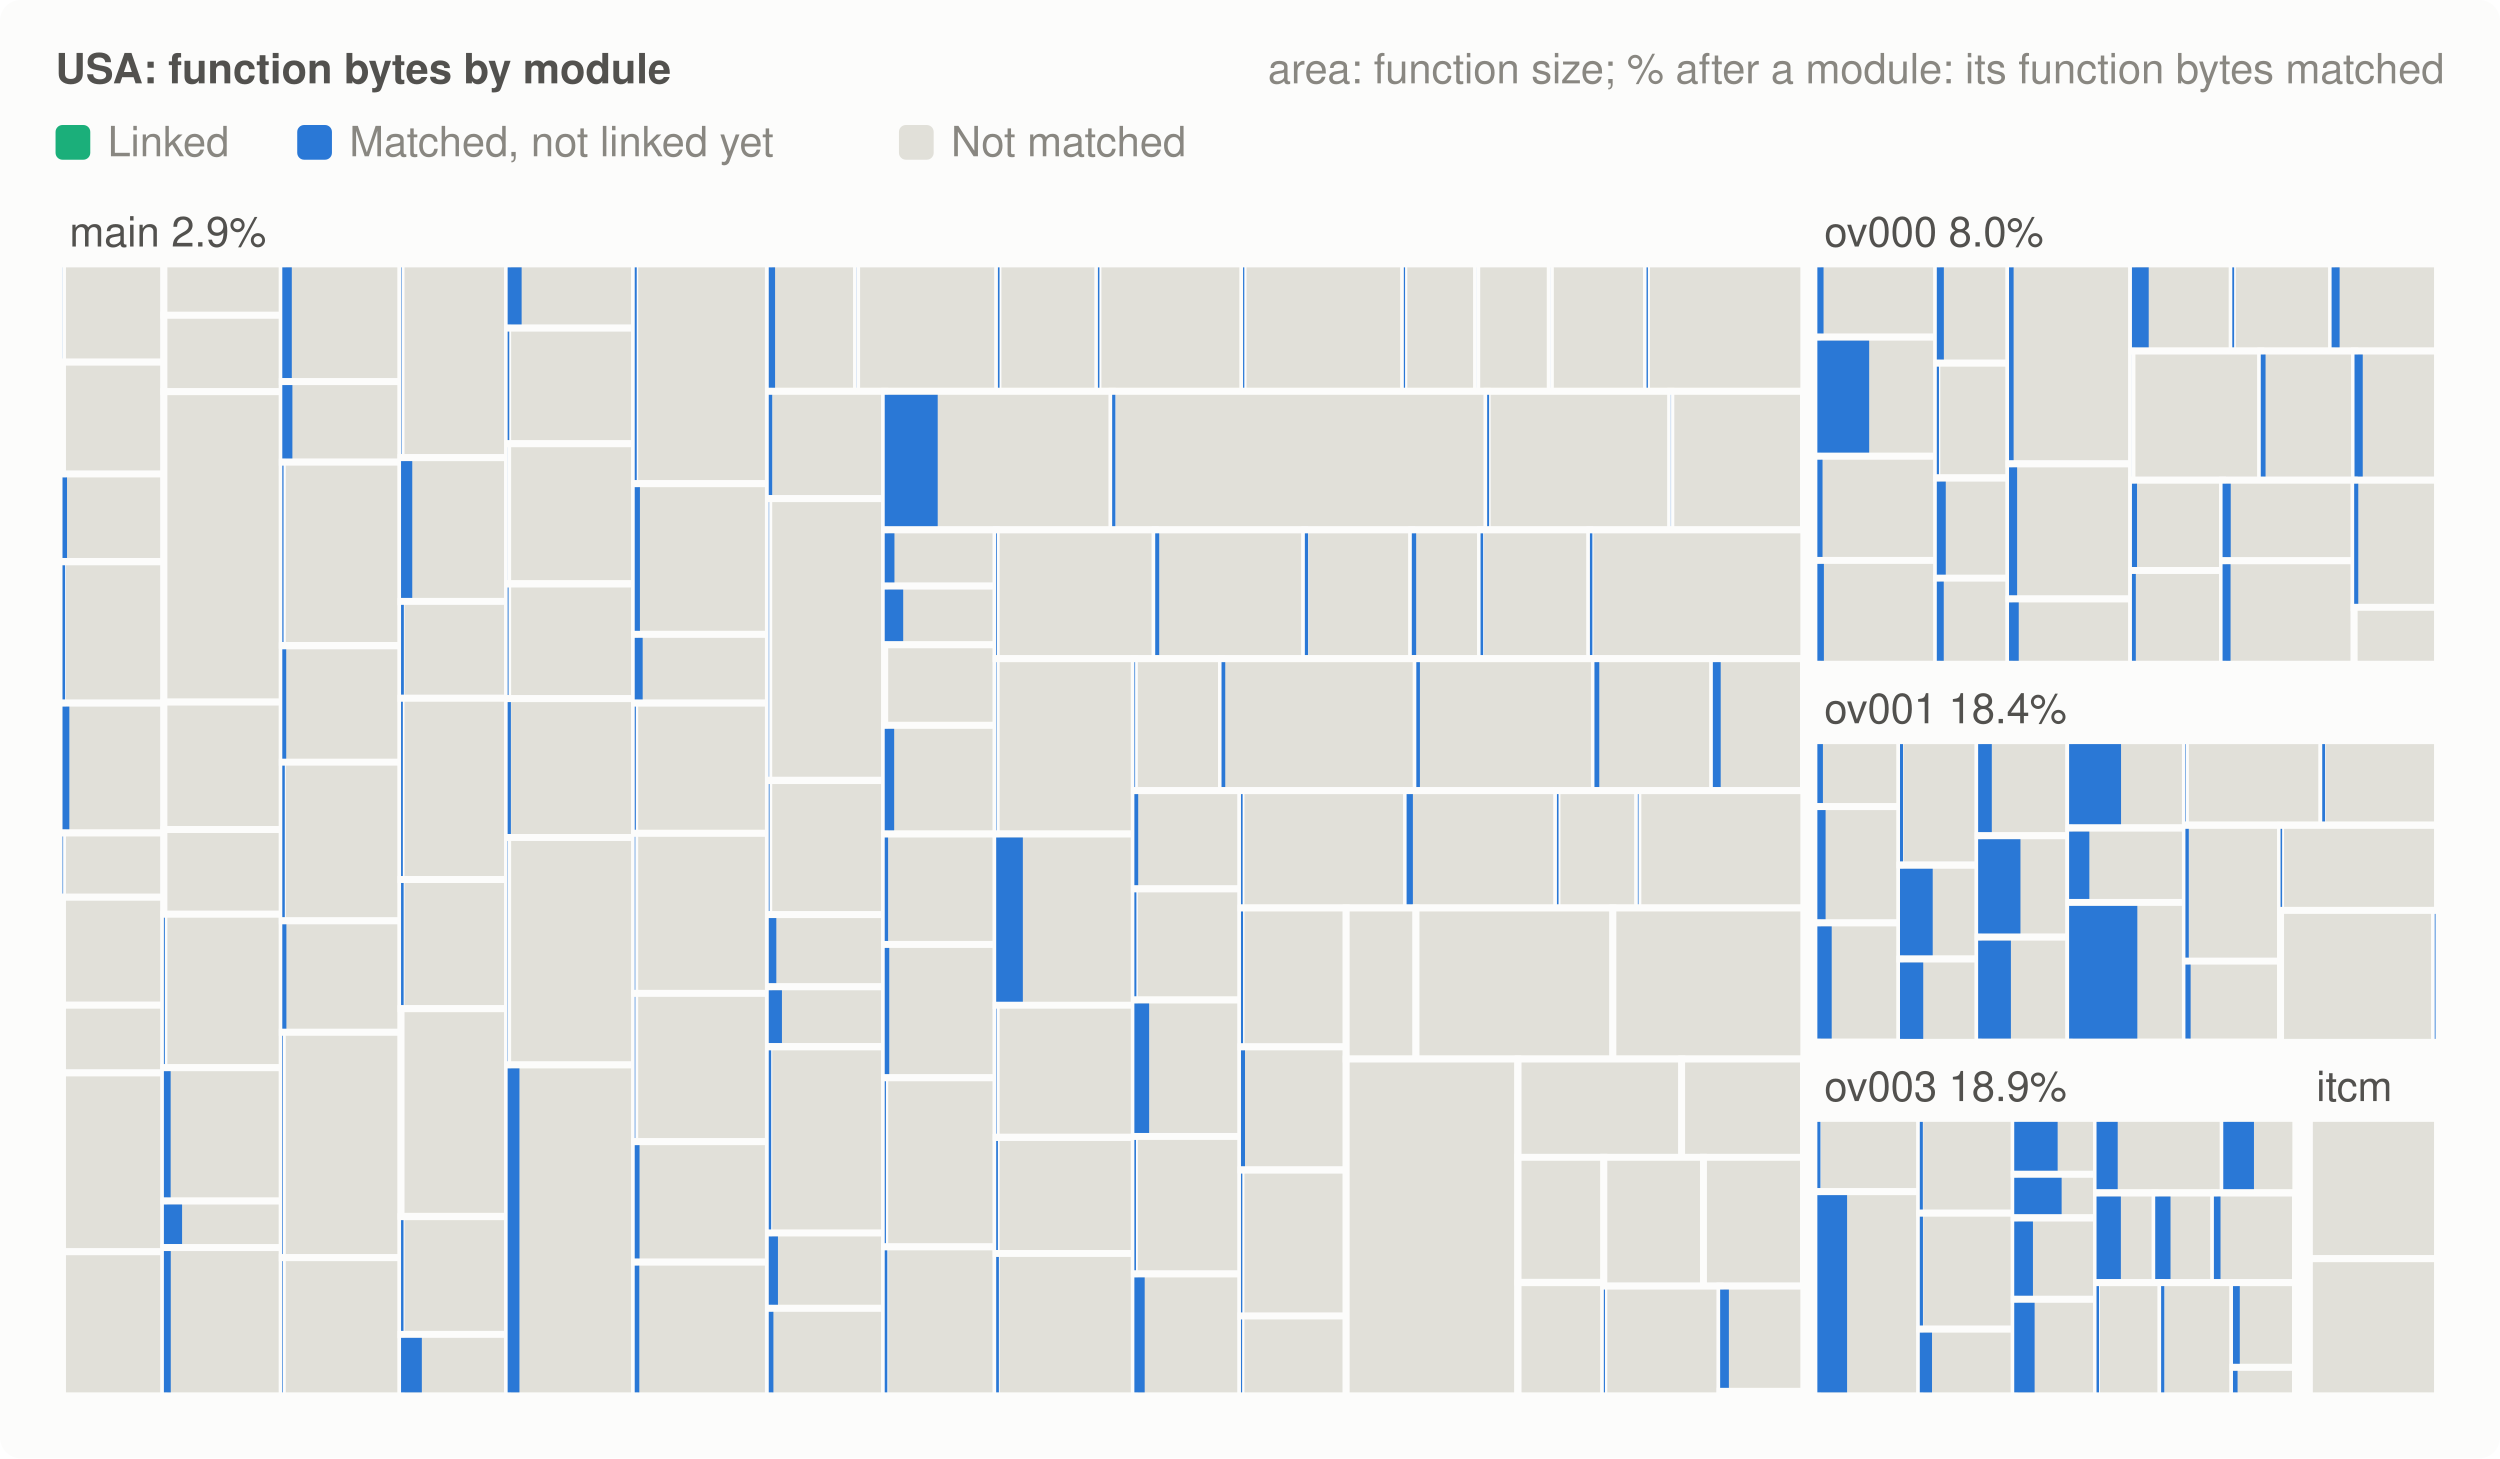
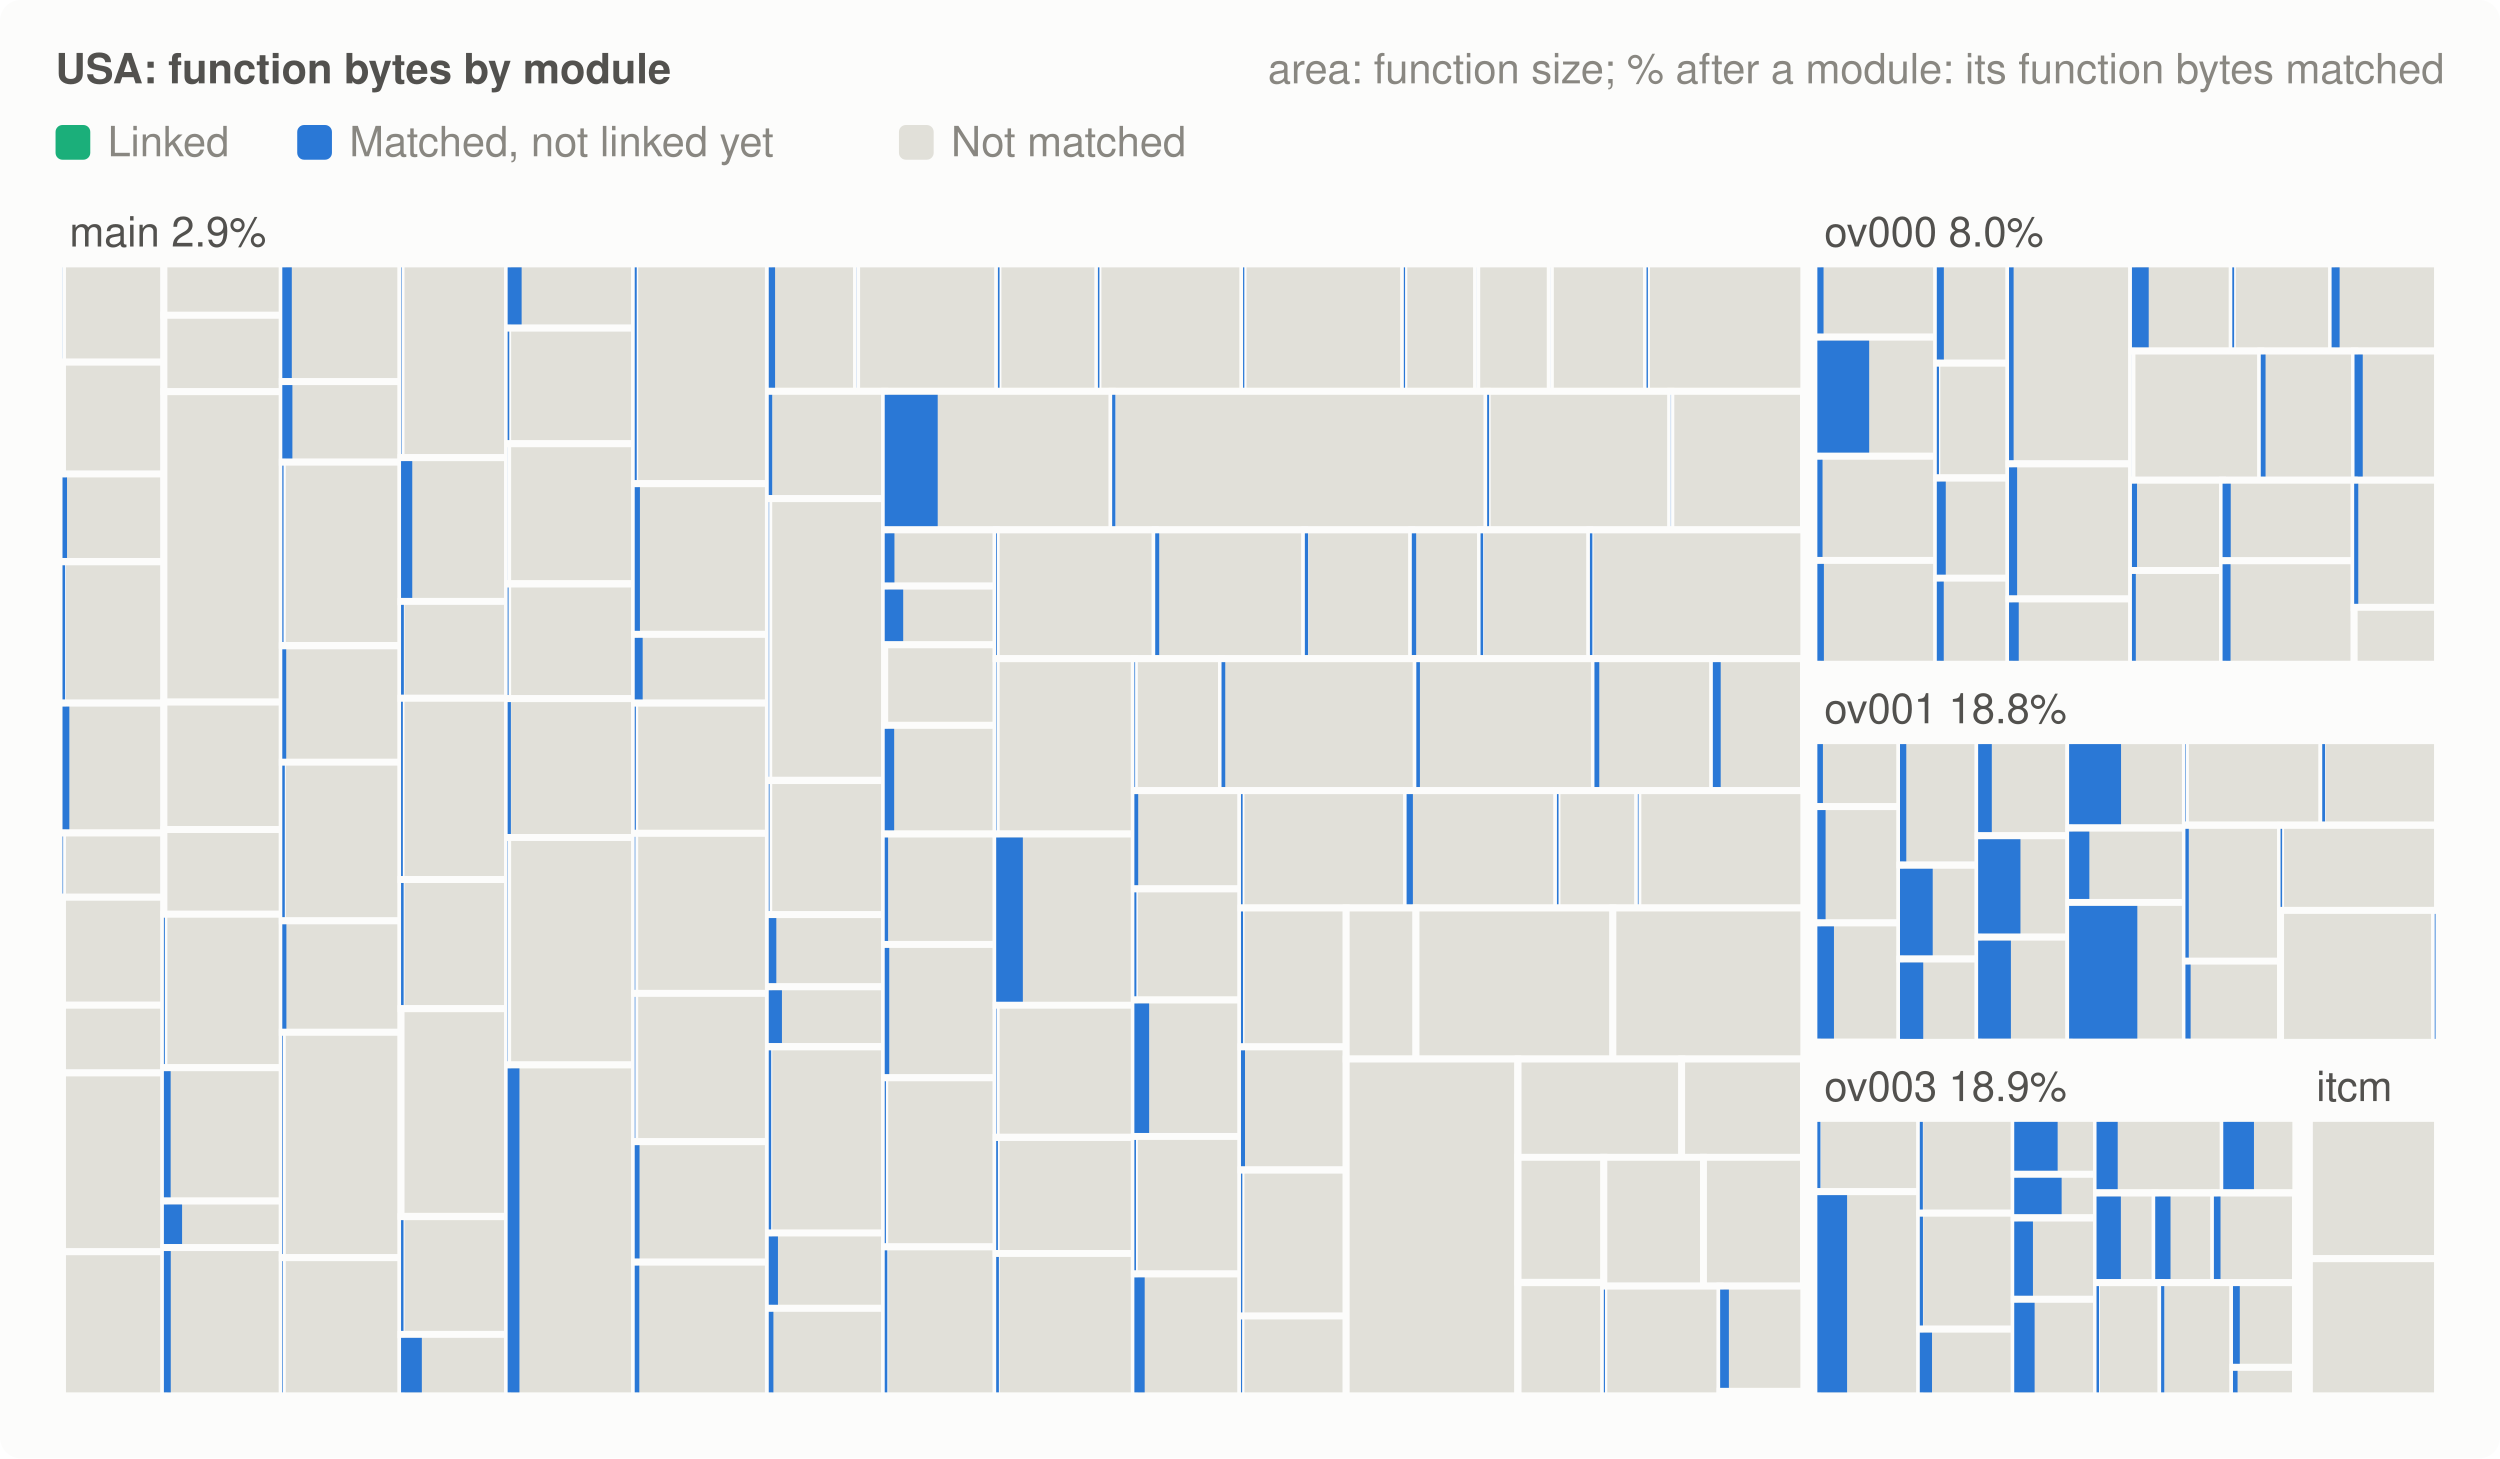
<svg xmlns="http://www.w3.org/2000/svg" viewBox="0 0 720 420" width="720" height="420" role="img" aria-label="Matched and linked code by module (USA)">
  <style>.bg{fill:#fcfcfb}.lbl{fill:#52514e}.muted{fill:#898781}.todo{fill:#e1e0d9}.gap{stroke:#fcfcfb}.matched{fill:#2a78d6}.linked{fill:#1baf7a}@media (prefers-color-scheme: dark){.bg{fill:#1a1a19}.lbl{fill:#c3c2b7}.muted{fill:#898781}.todo{fill:#2c2c2a}.gap{stroke:#1a1a19}.matched{fill:#3987e5}.linked{fill:#199e70}}text{font:12px -apple-system,BlinkMacSystemFont,'Segoe UI',Helvetica,Arial,sans-serif}.head{font-weight:600}</style>
  <rect class="bg" width="720" height="420" rx="6" />
  <text class="lbl head" x="16" y="24">USA: function bytes by module</text>
  <text class="muted" x="704" y="24" text-anchor="end">area: function size; % after a module: its function bytes matched</text>
  <rect class="linked" x="16" y="36" width="10" height="10" rx="2" />
  <text class="muted" x="31" y="45">Linked</text>
  <rect class="matched" x="85.6" y="36" width="10" height="10" rx="2" />
  <text class="muted" x="100.6" y="45">Matched, not linked yet</text>
  <rect class="todo" x="258.9" y="36" width="10" height="10" rx="2" />
  <text class="muted" x="273.9" y="45">Not matched</text>
  <rect class="todo gap" x="18.0" y="76.0" width="29.2" height="28.3" stroke-width="2" />
  <rect class="matched" x="18.0" y="77.0" width="0.03" height="26.3" />
  <rect class="todo gap" x="18.0" y="104.3" width="29.2" height="32.3" stroke-width="2" />
  <rect class="todo gap" x="18.0" y="136.5" width="29.2" height="25.2" stroke-width="2" />
  <rect class="matched" x="18.0" y="137.5" width="1.30" height="23.2" />
  <rect class="todo gap" x="18.0" y="161.8" width="29.2" height="40.7" stroke-width="2" />
  <rect class="matched" x="18.0" y="162.8" width="0.75" height="38.7" />
  <rect class="todo gap" x="18.0" y="202.5" width="29.2" height="37.4" stroke-width="2" />
  <rect class="matched" x="18.0" y="203.5" width="1.97" height="35.4" />
  <rect class="todo gap" x="18.0" y="239.9" width="29.2" height="18.5" stroke-width="2" />
  <rect class="matched" x="18.0" y="240.9" width="0.18" height="16.5" />
  <rect class="todo gap" x="18.0" y="258.4" width="29.2" height="31.1" stroke-width="2" />
  <rect class="todo gap" x="18.0" y="289.5" width="29.2" height="19.5" stroke-width="2" />
  <rect class="todo gap" x="18.0" y="309.0" width="29.2" height="51.5" stroke-width="2" />
  <rect class="todo gap" x="18.0" y="360.5" width="29.2" height="41.5" stroke-width="2" />
  <rect class="todo gap" x="47.2" y="76.0" width="34.1" height="14.8" stroke-width="2" />
  <rect class="todo gap" x="47.2" y="90.8" width="34.1" height="22.0" stroke-width="2" />
  <rect class="todo gap" x="47.2" y="112.8" width="34.1" height="89.4" stroke-width="2" />
  <rect class="todo gap" x="47.2" y="202.2" width="34.1" height="36.7" stroke-width="2" />
  <rect class="todo gap" x="47.2" y="238.9" width="34.1" height="24.4" stroke-width="2" />
  <rect class="todo gap" x="47.2" y="263.3" width="34.1" height="44.2" stroke-width="2" />
  <rect class="matched" x="47.2" y="264.3" width="0.28" height="42.2" />
  <rect class="todo gap" x="47.2" y="307.5" width="34.1" height="38.4" stroke-width="2" />
  <rect class="matched" x="47.2" y="308.5" width="1.95" height="36.4" />
  <rect class="todo gap" x="47.2" y="345.9" width="34.1" height="13.4" stroke-width="2" />
  <rect class="matched" x="47.2" y="346.9" width="5.24" height="11.4" />
  <rect class="todo gap" x="47.2" y="359.3" width="34.1" height="42.7" stroke-width="2" />
  <rect class="matched" x="47.2" y="360.3" width="1.98" height="40.7" />
  <rect class="todo gap" x="81.3" y="76.0" width="34.2" height="33.9" stroke-width="2" />
  <rect class="matched" x="81.3" y="77.0" width="2.74" height="31.9" />
  <rect class="todo gap" x="81.3" y="109.9" width="34.2" height="23.2" stroke-width="2" />
  <rect class="matched" x="81.3" y="110.9" width="2.91" height="21.2" />
  <rect class="todo gap" x="81.3" y="133.1" width="34.2" height="52.8" stroke-width="2" />
  <rect class="matched" x="81.3" y="134.1" width="0.36" height="50.8" />
  <rect class="todo gap" x="81.3" y="186.0" width="34.2" height="33.6" stroke-width="2" />
  <rect class="matched" x="81.3" y="187.0" width="1.13" height="31.6" />
  <rect class="todo gap" x="81.3" y="219.5" width="34.2" height="45.7" stroke-width="2" />
  <rect class="matched" x="81.3" y="220.5" width="0.72" height="43.7" />
  <rect class="todo gap" x="81.3" y="265.2" width="34.2" height="32.1" stroke-width="2" />
  <rect class="matched" x="81.3" y="266.2" width="1.18" height="30.1" />
  <rect class="todo gap" x="81.3" y="297.3" width="34.2" height="64.9" stroke-width="2" />
  <rect class="matched" x="81.3" y="298.3" width="0.20" height="62.9" />
  <rect class="todo gap" x="81.3" y="362.2" width="34.2" height="39.8" stroke-width="2" />
  <rect class="matched" x="81.3" y="363.2" width="0.19" height="37.8" />
  <rect class="todo gap" x="115.5" y="76.0" width="30.7" height="55.8" stroke-width="2" />
  <rect class="matched" x="115.5" y="77.0" width="0.15" height="53.8" />
  <rect class="todo gap" x="115.5" y="131.8" width="30.7" height="41.5" stroke-width="2" />
  <rect class="matched" x="115.5" y="132.8" width="3.23" height="39.5" />
  <rect class="todo gap" x="115.5" y="173.2" width="30.7" height="27.9" stroke-width="2" />
  <rect class="matched" x="115.5" y="174.2" width="0.81" height="25.9" />
  <rect class="todo gap" x="115.5" y="201.1" width="30.7" height="52.2" stroke-width="2" />
  <rect class="matched" x="115.5" y="202.1" width="0.52" height="50.2" />
  <rect class="todo gap" x="115.5" y="253.3" width="30.7" height="37.2" stroke-width="2" />
  <rect class="matched" x="115.5" y="254.3" width="0.75" height="35.2" />
  <rect class="todo gap" x="115.5" y="290.5" width="30.7" height="59.8" stroke-width="2" />
  <rect class="todo gap" x="115.5" y="350.4" width="30.7" height="34.0" stroke-width="2" />
  <rect class="matched" x="115.5" y="351.4" width="0.71" height="32.0" />
  <rect class="todo gap" x="115.5" y="384.3" width="30.7" height="17.7" stroke-width="2" />
  <rect class="matched" x="115.5" y="385.3" width="5.99" height="15.7" />
  <rect class="todo gap" x="146.2" y="76.0" width="36.6" height="18.5" stroke-width="2" />
  <rect class="matched" x="146.2" y="77.0" width="4.03" height="16.5" />
  <rect class="todo gap" x="146.2" y="94.5" width="36.6" height="33.3" stroke-width="2" />
  <rect class="matched" x="146.2" y="95.5" width="0.47" height="31.3" />
  <rect class="todo gap" x="146.2" y="127.8" width="36.6" height="40.3" stroke-width="2" />
  <rect class="matched" x="146.2" y="128.8" width="0.02" height="38.3" />
  <rect class="todo gap" x="146.2" y="168.2" width="36.6" height="33.0" stroke-width="2" />
  <rect class="matched" x="146.2" y="169.2" width="0.27" height="31.0" />
  <rect class="todo gap" x="146.2" y="201.2" width="36.6" height="40.0" stroke-width="2" />
  <rect class="matched" x="146.2" y="202.2" width="0.94" height="38.0" />
  <rect class="todo gap" x="146.2" y="241.2" width="36.6" height="65.5" stroke-width="2" />
  <rect class="matched" x="146.2" y="242.2" width="0.10" height="63.5" />
  <rect class="todo gap" x="146.2" y="306.7" width="36.6" height="95.3" stroke-width="2" />
  <rect class="matched" x="146.2" y="307.7" width="3.40" height="93.3" />
  <rect class="todo gap" x="182.8" y="76.0" width="38.5" height="63.3" stroke-width="2" />
  <rect class="matched" x="182.8" y="77.0" width="0.58" height="61.3" />
  <rect class="todo gap" x="182.8" y="139.3" width="38.5" height="43.4" stroke-width="2" />
  <rect class="matched" x="182.8" y="140.3" width="1.50" height="41.4" />
  <rect class="todo gap" x="182.8" y="182.7" width="38.5" height="19.8" stroke-width="2" />
  <rect class="matched" x="182.8" y="183.7" width="2.29" height="17.8" />
  <rect class="todo gap" x="182.8" y="202.5" width="38.5" height="37.5" stroke-width="2" />
  <rect class="matched" x="182.8" y="203.5" width="0.33" height="35.5" />
  <rect class="todo gap" x="182.8" y="240.0" width="38.5" height="46.1" stroke-width="2" />
  <rect class="matched" x="182.8" y="241.0" width="0.17" height="44.1" />
  <rect class="todo gap" x="182.8" y="286.1" width="38.5" height="42.7" stroke-width="2" />
  <rect class="matched" x="182.8" y="287.1" width="0.18" height="40.7" />
  <rect class="todo gap" x="182.8" y="328.8" width="38.5" height="34.7" stroke-width="2" />
  <rect class="matched" x="182.8" y="329.8" width="1.39" height="32.7" />
  <rect class="todo gap" x="182.8" y="363.5" width="38.5" height="38.5" stroke-width="2" />
  <rect class="matched" x="182.8" y="364.5" width="1.32" height="36.5" />
  <rect class="todo gap" x="221.4" y="76.0" width="25.3" height="36.7" stroke-width="2" />
  <rect class="matched" x="221.4" y="77.0" width="1.82" height="34.7" />
  <rect class="todo gap" x="246.7" y="76.0" width="40.7" height="36.7" stroke-width="2" />
  <rect class="matched" x="246.7" y="77.0" width="0.04" height="34.7" />
  <rect class="todo gap" x="287.4" y="76.0" width="28.9" height="36.7" stroke-width="2" />
  <rect class="matched" x="287.4" y="77.0" width="0.47" height="34.7" />
  <rect class="todo gap" x="316.2" y="76.0" width="41.8" height="36.7" stroke-width="2" />
  <rect class="matched" x="316.2" y="77.0" width="0.43" height="34.7" />
  <rect class="todo gap" x="358.0" y="76.0" width="46.3" height="36.7" stroke-width="2" />
  <rect class="matched" x="358.0" y="77.0" width="0.36" height="34.7" />
  <rect class="todo gap" x="404.3" y="76.0" width="21.0" height="36.7" stroke-width="2" />
  <rect class="matched" x="404.3" y="77.0" width="0.36" height="34.7" />
  <rect class="todo gap" x="425.3" y="76.0" width="21.2" height="36.7" stroke-width="2" />
  <rect class="matched" x="425.3" y="77.0" width="0.01" height="34.7" />
  <rect class="todo gap" x="446.5" y="76.0" width="27.7" height="36.7" stroke-width="2" />
  <rect class="matched" x="446.5" y="77.0" width="0.01" height="34.7" />
  <rect class="todo gap" x="474.2" y="76.0" width="45.3" height="36.7" stroke-width="2" />
  <rect class="matched" x="474.2" y="77.0" width="0.40" height="34.7" />
  <rect class="todo gap" x="221.4" y="112.7" width="33.4" height="30.9" stroke-width="2" />
  <rect class="matched" x="221.4" y="113.7" width="1.00" height="28.9" />
  <rect class="todo gap" x="221.4" y="143.6" width="33.4" height="81.1" stroke-width="2" />
  <rect class="matched" x="221.4" y="144.6" width="0.12" height="79.1" />
  <rect class="todo gap" x="221.4" y="224.8" width="33.4" height="38.6" stroke-width="2" />
  <rect class="matched" x="221.4" y="225.8" width="0.23" height="36.6" />
  <rect class="todo gap" x="221.4" y="263.4" width="33.4" height="20.8" stroke-width="2" />
  <rect class="matched" x="221.4" y="264.4" width="2.18" height="18.8" />
  <rect class="todo gap" x="221.4" y="284.2" width="33.4" height="17.2" stroke-width="2" />
  <rect class="matched" x="221.4" y="285.2" width="3.80" height="15.2" />
  <rect class="todo gap" x="221.4" y="301.5" width="33.4" height="53.7" stroke-width="2" />
  <rect class="matched" x="221.4" y="302.5" width="0.70" height="51.7" />
  <rect class="todo gap" x="221.4" y="355.1" width="33.4" height="21.7" stroke-width="2" />
  <rect class="matched" x="221.4" y="356.1" width="2.65" height="19.7" />
  <rect class="todo gap" x="221.4" y="376.8" width="33.4" height="25.2" stroke-width="2" />
  <rect class="matched" x="221.4" y="377.8" width="1.34" height="23.2" />
  <rect class="todo gap" x="254.8" y="112.7" width="65.5" height="39.9" stroke-width="2" />
  <rect class="matched" x="254.8" y="113.7" width="15.26" height="37.9" />
  <rect class="todo gap" x="320.3" y="112.7" width="108.0" height="39.9" stroke-width="2" />
  <rect class="matched" x="320.3" y="113.7" width="0.93" height="37.9" />
  <rect class="todo gap" x="428.3" y="112.7" width="52.9" height="39.9" stroke-width="2" />
  <rect class="matched" x="428.3" y="113.7" width="0.56" height="37.9" />
  <rect class="todo gap" x="481.2" y="112.7" width="38.2" height="39.9" stroke-width="2" />
  <rect class="matched" x="481.2" y="113.7" width="0.06" height="37.9" />
  <rect class="todo gap" x="254.8" y="152.6" width="32.1" height="16.2" stroke-width="2" />
  <rect class="matched" x="254.8" y="153.6" width="2.80" height="14.2" />
  <rect class="todo gap" x="254.8" y="168.8" width="32.1" height="16.9" stroke-width="2" />
  <rect class="matched" x="254.8" y="169.8" width="5.32" height="14.9" />
  <rect class="todo gap" x="254.8" y="185.7" width="32.1" height="23.2" stroke-width="2" />
  <rect class="todo gap" x="254.8" y="208.9" width="32.1" height="31.3" stroke-width="2" />
  <rect class="matched" x="254.8" y="209.9" width="2.72" height="29.3" />
  <rect class="todo gap" x="254.8" y="240.2" width="32.1" height="31.8" stroke-width="2" />
  <rect class="matched" x="254.8" y="241.2" width="0.98" height="29.8" />
  <rect class="todo gap" x="254.8" y="272.0" width="32.1" height="38.4" stroke-width="2" />
  <rect class="matched" x="254.8" y="273.0" width="1.30" height="36.4" />
  <rect class="todo gap" x="254.8" y="310.4" width="32.1" height="48.7" stroke-width="2" />
  <rect class="matched" x="254.8" y="311.4" width="0.35" height="46.7" />
  <rect class="todo gap" x="254.8" y="359.1" width="32.1" height="42.9" stroke-width="2" />
  <rect class="matched" x="254.8" y="360.1" width="0.75" height="40.9" />
  <rect class="todo gap" x="286.9" y="152.6" width="45.8" height="37.1" stroke-width="2" />
  <rect class="matched" x="286.9" y="153.6" width="0.23" height="35.1" />
  <rect class="todo gap" x="332.7" y="152.6" width="43.1" height="37.1" stroke-width="2" />
  <rect class="matched" x="332.7" y="153.6" width="1.15" height="35.1" />
  <rect class="todo gap" x="375.8" y="152.6" width="30.8" height="37.1" stroke-width="2" />
  <rect class="matched" x="375.8" y="153.6" width="0.92" height="35.1" />
  <rect class="todo gap" x="406.6" y="152.6" width="19.8" height="37.1" stroke-width="2" />
  <rect class="matched" x="406.6" y="153.6" width="1.25" height="35.1" />
  <rect class="todo gap" x="426.4" y="152.6" width="31.5" height="37.1" stroke-width="2" />
  <rect class="matched" x="426.4" y="153.6" width="0.75" height="35.1" />
  <rect class="todo gap" x="457.9" y="152.6" width="61.6" height="37.1" stroke-width="2" />
  <rect class="matched" x="457.9" y="153.6" width="0.70" height="35.1" />
  <rect class="todo gap" x="286.9" y="189.7" width="39.8" height="50.5" stroke-width="2" />
  <rect class="matched" x="286.9" y="190.7" width="0.13" height="48.5" />
  <rect class="todo gap" x="286.9" y="240.2" width="39.8" height="49.4" stroke-width="2" />
  <rect class="matched" x="286.9" y="241.2" width="7.68" height="47.4" />
  <rect class="todo gap" x="286.9" y="289.5" width="39.8" height="38.0" stroke-width="2" />
  <rect class="matched" x="286.9" y="290.5" width="0.14" height="36.0" />
  <rect class="todo gap" x="286.9" y="327.6" width="39.8" height="33.5" stroke-width="2" />
  <rect class="matched" x="286.9" y="328.6" width="0.50" height="31.5" />
  <rect class="todo gap" x="286.9" y="361.0" width="39.8" height="41.0" stroke-width="2" />
  <rect class="matched" x="286.9" y="362.0" width="0.78" height="39.0" />
  <rect class="todo gap" x="326.7" y="189.7" width="25.1" height="38.0" stroke-width="2" />
  <rect class="matched" x="326.7" y="190.7" width="0.21" height="36.0" />
  <rect class="todo gap" x="351.8" y="189.7" width="56.1" height="38.0" stroke-width="2" />
  <rect class="matched" x="351.8" y="190.7" width="1.07" height="36.0" />
  <rect class="todo gap" x="407.9" y="189.7" width="51.3" height="38.0" stroke-width="2" />
  <rect class="matched" x="407.9" y="190.7" width="1.04" height="36.0" />
  <rect class="todo gap" x="459.2" y="189.7" width="34.1" height="38.0" stroke-width="2" />
  <rect class="matched" x="459.2" y="190.7" width="1.39" height="36.0" />
  <rect class="todo gap" x="493.3" y="189.7" width="26.1" height="38.0" stroke-width="2" />
  <rect class="matched" x="493.3" y="190.7" width="2.26" height="36.0" />
  <rect class="todo gap" x="326.7" y="227.7" width="30.7" height="28.3" stroke-width="2" />
  <rect class="matched" x="326.7" y="228.7" width="1.10" height="26.3" />
  <rect class="todo gap" x="326.7" y="256.0" width="30.7" height="32.0" stroke-width="2" />
  <rect class="matched" x="326.7" y="257.0" width="0.58" height="30.0" />
  <rect class="todo gap" x="326.7" y="288.0" width="30.7" height="39.3" stroke-width="2" />
  <rect class="matched" x="326.7" y="289.0" width="4.25" height="37.3" />
  <rect class="todo gap" x="326.7" y="327.3" width="30.7" height="39.6" stroke-width="2" />
  <rect class="matched" x="326.7" y="328.3" width="0.46" height="37.6" />
  <rect class="todo gap" x="326.7" y="366.9" width="30.7" height="35.1" stroke-width="2" />
  <rect class="matched" x="326.7" y="367.9" width="2.97" height="33.1" />
  <rect class="todo gap" x="357.4" y="227.7" width="47.7" height="33.8" stroke-width="2" />
  <rect class="matched" x="357.4" y="228.7" width="0.48" height="31.8" />
  <rect class="todo gap" x="405.1" y="227.7" width="43.3" height="33.8" stroke-width="2" />
  <rect class="matched" x="405.1" y="228.7" width="1.81" height="31.8" />
  <rect class="todo gap" x="448.4" y="227.7" width="23.3" height="33.8" stroke-width="2" />
  <rect class="matched" x="448.4" y="228.7" width="0.46" height="31.8" />
  <rect class="todo gap" x="471.7" y="227.7" width="47.8" height="33.8" stroke-width="2" />
  <rect class="matched" x="471.7" y="228.7" width="0.20" height="31.8" />
  <rect class="todo gap" x="357.4" y="261.5" width="30.3" height="40.0" stroke-width="2" />
  <rect class="matched" x="357.4" y="262.5" width="0.60" height="38.0" />
  <rect class="todo gap" x="357.4" y="301.5" width="30.3" height="35.4" stroke-width="2" />
  <rect class="matched" x="357.4" y="302.5" width="1.16" height="33.4" />
  <rect class="todo gap" x="357.4" y="337.0" width="30.3" height="42.1" stroke-width="2" />
  <rect class="matched" x="357.4" y="338.0" width="0.39" height="40.1" />
  <rect class="todo gap" x="357.4" y="379.0" width="30.3" height="23.0" stroke-width="2" />
  <rect class="matched" x="357.4" y="380.0" width="0.33" height="21.0" />
  <rect class="todo gap" x="387.7" y="261.5" width="20.1" height="43.5" stroke-width="2" />
  <rect class="todo gap" x="407.8" y="261.5" width="56.7" height="43.5" stroke-width="2" />
  <rect class="todo gap" x="464.5" y="261.5" width="55.0" height="43.5" stroke-width="2" />
  <rect class="todo gap" x="387.7" y="305.0" width="49.4" height="97.0" stroke-width="2" />
  <rect class="todo gap" x="437.2" y="305.0" width="47.2" height="28.4" stroke-width="2" />
  <rect class="todo gap" x="484.3" y="305.0" width="35.1" height="28.4" stroke-width="2" />
  <rect class="todo gap" x="437.2" y="333.3" width="24.7" height="36.0" stroke-width="2" />
  <rect class="todo gap" x="437.2" y="369.4" width="24.7" height="32.6" stroke-width="2" />
  <rect class="todo gap" x="461.9" y="333.3" width="28.7" height="37.1" stroke-width="2" />
  <rect class="todo gap" x="490.6" y="333.3" width="28.8" height="37.1" stroke-width="2" />
  <rect class="todo gap" x="461.9" y="370.4" width="33.5" height="31.6" stroke-width="2" />
  <rect class="matched" x="461.9" y="371.4" width="0.33" height="29.6" />
  <rect class="todo gap" x="495.4" y="370.4" width="24.1" height="30.4" stroke-width="2" />
  <rect class="matched" x="495.4" y="371.4" width="2.52" height="28.4" />
  <rect class="todo gap" x="495.4" y="400.7" width="24.1" height="1.3" stroke-width="2" />
  <rect class="matched" x="495.4" y="401.7" width="0.75" height="0.0" />
  <text class="lbl" x="20.0" y="71.0">main 2.9%</text>
  <rect class="todo gap" x="523.4" y="76.0" width="34.4" height="21.1" stroke-width="2" />
  <rect class="matched" x="523.4" y="77.0" width="1.78" height="19.1" />
  <rect class="todo gap" x="523.4" y="97.1" width="34.4" height="34.3" stroke-width="2" />
  <rect class="matched" x="523.4" y="98.1" width="14.92" height="32.3" />
  <rect class="todo gap" x="523.4" y="131.4" width="34.4" height="30.1" stroke-width="2" />
  <rect class="matched" x="523.4" y="132.4" width="1.49" height="28.1" />
  <rect class="todo gap" x="523.4" y="161.4" width="34.4" height="29.9" stroke-width="2" />
  <rect class="matched" x="523.4" y="162.4" width="1.88" height="27.9" />
  <rect class="todo gap" x="557.8" y="76.0" width="20.8" height="28.6" stroke-width="2" />
  <rect class="matched" x="557.8" y="77.0" width="2.03" height="26.6" />
  <rect class="todo gap" x="557.8" y="104.6" width="20.8" height="33.0" stroke-width="2" />
  <rect class="matched" x="557.8" y="105.6" width="0.62" height="31.0" />
  <rect class="todo gap" x="557.8" y="137.7" width="20.8" height="28.9" stroke-width="2" />
  <rect class="matched" x="557.8" y="138.7" width="2.58" height="26.9" />
  <rect class="todo gap" x="557.8" y="166.5" width="20.8" height="24.8" stroke-width="2" />
  <rect class="matched" x="557.8" y="167.5" width="2.00" height="22.8" />
  <rect class="todo gap" x="578.6" y="76.0" width="35.3" height="57.6" stroke-width="2" />
  <rect class="matched" x="578.6" y="77.0" width="1.32" height="55.6" />
  <rect class="todo gap" x="578.6" y="133.6" width="35.3" height="38.9" stroke-width="2" />
  <rect class="matched" x="578.6" y="134.6" width="2.33" height="36.9" />
  <rect class="todo gap" x="578.6" y="172.5" width="35.3" height="18.8" stroke-width="2" />
  <rect class="matched" x="578.6" y="173.5" width="2.80" height="16.8" />
  <rect class="todo gap" x="614.0" y="76.0" width="28.9" height="25.1" stroke-width="2" />
  <rect class="matched" x="614.0" y="77.0" width="4.83" height="23.1" />
  <rect class="todo gap" x="642.9" y="76.0" width="28.7" height="25.1" stroke-width="2" />
  <rect class="matched" x="642.9" y="77.0" width="0.53" height="23.1" />
  <rect class="todo gap" x="671.5" y="76.0" width="30.5" height="25.1" stroke-width="2" />
  <rect class="matched" x="671.5" y="77.0" width="2.31" height="23.1" />
  <rect class="todo gap" x="614.0" y="101.1" width="37.1" height="37.2" stroke-width="2" />
  <rect class="matched" x="614.0" y="102.1" width="0.01" height="35.2" />
  <rect class="todo gap" x="651.1" y="101.1" width="27.1" height="37.2" stroke-width="2" />
  <rect class="matched" x="651.1" y="102.1" width="1.38" height="35.2" />
  <rect class="todo gap" x="678.1" y="101.1" width="23.9" height="37.2" stroke-width="2" />
  <rect class="matched" x="678.1" y="102.1" width="2.37" height="35.2" />
  <rect class="todo gap" x="614.0" y="138.3" width="26.1" height="26.0" stroke-width="2" />
  <rect class="matched" x="614.0" y="139.3" width="1.46" height="24.0" />
  <rect class="todo gap" x="614.0" y="164.3" width="26.1" height="27.0" stroke-width="2" />
  <rect class="matched" x="614.0" y="165.3" width="1.12" height="25.0" />
  <rect class="todo gap" x="640.1" y="138.3" width="37.9" height="23.2" stroke-width="2" />
  <rect class="matched" x="640.1" y="139.3" width="2.35" height="21.2" />
  <rect class="todo gap" x="640.1" y="161.5" width="37.9" height="29.8" stroke-width="2" />
  <rect class="matched" x="640.1" y="162.5" width="2.30" height="27.8" />
  <rect class="todo gap" x="678.0" y="138.3" width="24.0" height="36.7" stroke-width="2" />
  <rect class="matched" x="678.0" y="139.3" width="1.18" height="34.7" />
  <rect class="todo gap" x="678.0" y="174.9" width="24.0" height="16.4" stroke-width="2" />
  <text class="lbl" x="525.4" y="71.0">ov000 8.0%</text>
  <rect class="todo gap" x="523.4" y="213.3" width="23.8" height="19.0" stroke-width="2" />
  <rect class="matched" x="523.4" y="214.3" width="1.60" height="17.0" />
  <rect class="todo gap" x="523.4" y="232.3" width="23.8" height="33.5" stroke-width="2" />
  <rect class="matched" x="523.4" y="233.3" width="2.37" height="31.5" />
  <rect class="todo gap" x="523.4" y="265.8" width="23.8" height="34.3" stroke-width="2" />
-   <rect class="matched" x="523.4" y="266.8" width="4.13" height="32.3" />
+   <rect class="matched" x="523.4" y="266.8" width="4.78" height="32.3" />
  <rect class="todo gap" x="547.2" y="213.3" width="22.5" height="35.8" stroke-width="2" />
-   <rect class="matched" x="547.2" y="214.3" width="0.87" height="33.8" />
+   <rect class="matched" x="547.2" y="214.3" width="1.81" height="33.8" />
  <rect class="todo gap" x="547.2" y="249.2" width="22.5" height="27.0" stroke-width="2" />
  <rect class="matched" x="547.2" y="250.2" width="9.42" height="25.0" />
  <rect class="todo gap" x="547.2" y="276.2" width="22.5" height="24.0" stroke-width="2" />
  <rect class="matched" x="547.2" y="277.2" width="6.69" height="22.0" />
  <rect class="todo gap" x="569.7" y="213.3" width="26.1" height="27.4" stroke-width="2" />
  <rect class="matched" x="569.7" y="214.3" width="3.94" height="25.4" />
  <rect class="todo gap" x="569.7" y="240.7" width="26.1" height="29.2" stroke-width="2" />
  <rect class="matched" x="569.7" y="241.7" width="12.19" height="27.2" />
  <rect class="todo gap" x="569.7" y="269.9" width="26.1" height="30.2" stroke-width="2" />
  <rect class="matched" x="569.7" y="270.9" width="9.44" height="28.2" />
  <rect class="todo gap" x="595.9" y="213.3" width="33.6" height="25.1" stroke-width="2" />
  <rect class="matched" x="595.9" y="214.3" width="14.96" height="23.1" />
  <rect class="todo gap" x="595.9" y="238.5" width="33.6" height="21.5" stroke-width="2" />
  <rect class="matched" x="595.9" y="239.5" width="5.83" height="19.5" />
  <rect class="todo gap" x="595.9" y="259.9" width="33.6" height="40.2" stroke-width="2" />
  <rect class="matched" x="595.9" y="260.9" width="19.65" height="38.2" />
  <rect class="todo gap" x="629.4" y="213.3" width="39.3" height="24.3" stroke-width="2" />
  <rect class="matched" x="629.4" y="214.3" width="0.16" height="22.3" />
  <rect class="todo gap" x="668.8" y="213.3" width="33.2" height="24.3" stroke-width="2" />
  <rect class="matched" x="668.8" y="214.3" width="0.82" height="22.3" />
  <rect class="todo gap" x="629.4" y="237.7" width="27.4" height="39.2" stroke-width="2" />
  <rect class="matched" x="629.4" y="238.7" width="0.98" height="37.2" />
  <rect class="todo gap" x="629.4" y="276.8" width="27.4" height="23.3" stroke-width="2" />
  <rect class="matched" x="629.4" y="277.8" width="1.50" height="21.3" />
  <rect class="todo gap" x="656.8" y="237.7" width="45.2" height="24.5" stroke-width="2" />
  <rect class="matched" x="656.8" y="238.7" width="0.45" height="22.5" />
  <rect class="todo gap" x="656.8" y="262.2" width="44.4" height="38.0" stroke-width="2" />
  <rect class="todo gap" x="701.2" y="262.2" width="0.8" height="38.0" stroke-width="2" />
  <rect class="matched" x="701.2" y="263.2" width="0.24" height="36.0" />
-   <text class="lbl" x="525.4" y="208.3">ov001 18.4%</text>
+   <text class="lbl" x="525.4" y="208.3">ov001 18.8%</text>
  <rect class="todo gap" x="523.4" y="322.1" width="29.5" height="21.1" stroke-width="2" />
  <rect class="matched" x="523.4" y="323.1" width="0.89" height="19.1" />
  <rect class="todo gap" x="523.4" y="343.2" width="29.5" height="58.8" stroke-width="2" />
  <rect class="matched" x="523.4" y="344.2" width="8.56" height="56.8" />
  <rect class="todo gap" x="552.9" y="322.1" width="27.2" height="27.3" stroke-width="2" />
  <rect class="matched" x="552.9" y="323.1" width="0.88" height="25.3" />
  <rect class="todo gap" x="552.9" y="349.4" width="27.2" height="33.4" stroke-width="2" />
  <rect class="matched" x="552.9" y="350.4" width="0.91" height="31.4" />
  <rect class="todo gap" x="552.9" y="382.8" width="27.2" height="19.2" stroke-width="2" />
  <rect class="matched" x="552.9" y="383.8" width="3.52" height="17.2" />
  <rect class="todo gap" x="580.1" y="322.1" width="23.7" height="16.1" stroke-width="2" />
  <rect class="matched" x="580.1" y="323.1" width="12.50" height="14.1" />
  <rect class="todo gap" x="580.1" y="338.2" width="23.7" height="12.5" stroke-width="2" />
  <rect class="matched" x="580.1" y="339.2" width="13.65" height="10.5" />
  <rect class="todo gap" x="580.1" y="350.8" width="23.7" height="23.4" stroke-width="2" />
  <rect class="matched" x="580.1" y="351.8" width="5.39" height="21.4" />
  <rect class="todo gap" x="580.1" y="374.2" width="23.7" height="27.8" stroke-width="2" />
  <rect class="matched" x="580.1" y="375.2" width="5.87" height="25.8" />
  <rect class="todo gap" x="603.8" y="322.1" width="36.5" height="21.4" stroke-width="2" />
  <rect class="matched" x="603.8" y="323.1" width="6.10" height="19.4" />
  <rect class="todo gap" x="640.3" y="322.1" width="20.9" height="21.4" stroke-width="2" />
  <rect class="matched" x="640.3" y="323.1" width="8.84" height="19.4" />
  <rect class="todo gap" x="603.8" y="343.6" width="16.9" height="25.8" stroke-width="2" />
  <rect class="matched" x="603.8" y="344.6" width="7.01" height="23.8" />
  <rect class="todo gap" x="620.7" y="343.6" width="16.9" height="25.8" stroke-width="2" />
  <rect class="matched" x="620.7" y="344.6" width="4.41" height="23.8" />
  <rect class="todo gap" x="637.6" y="343.6" width="23.5" height="25.8" stroke-width="2" />
  <rect class="matched" x="637.6" y="344.6" width="1.91" height="23.8" />
  <rect class="todo gap" x="603.8" y="369.4" width="18.6" height="32.6" stroke-width="2" />
  <rect class="matched" x="603.8" y="370.4" width="0.72" height="30.6" />
  <rect class="todo gap" x="622.4" y="369.4" width="20.7" height="32.6" stroke-width="2" />
  <rect class="matched" x="622.4" y="370.4" width="0.93" height="30.6" />
  <rect class="todo gap" x="643.1" y="369.4" width="18.0" height="24.4" stroke-width="2" />
  <rect class="matched" x="643.1" y="370.4" width="1.96" height="22.4" />
  <rect class="todo gap" x="643.1" y="393.8" width="18.0" height="8.2" stroke-width="2" />
  <rect class="matched" x="643.1" y="394.8" width="1.32" height="6.2" />
  <text class="lbl" x="525.4" y="317.1">ov003 18.9%</text>
  <rect class="todo gap" x="665.1" y="322.1" width="36.9" height="40.4" stroke-width="2" />
  <rect class="todo gap" x="665.1" y="362.5" width="36.9" height="39.5" stroke-width="2" />
  <text class="lbl" x="667.1" y="317.1">itcm</text>
</svg>
